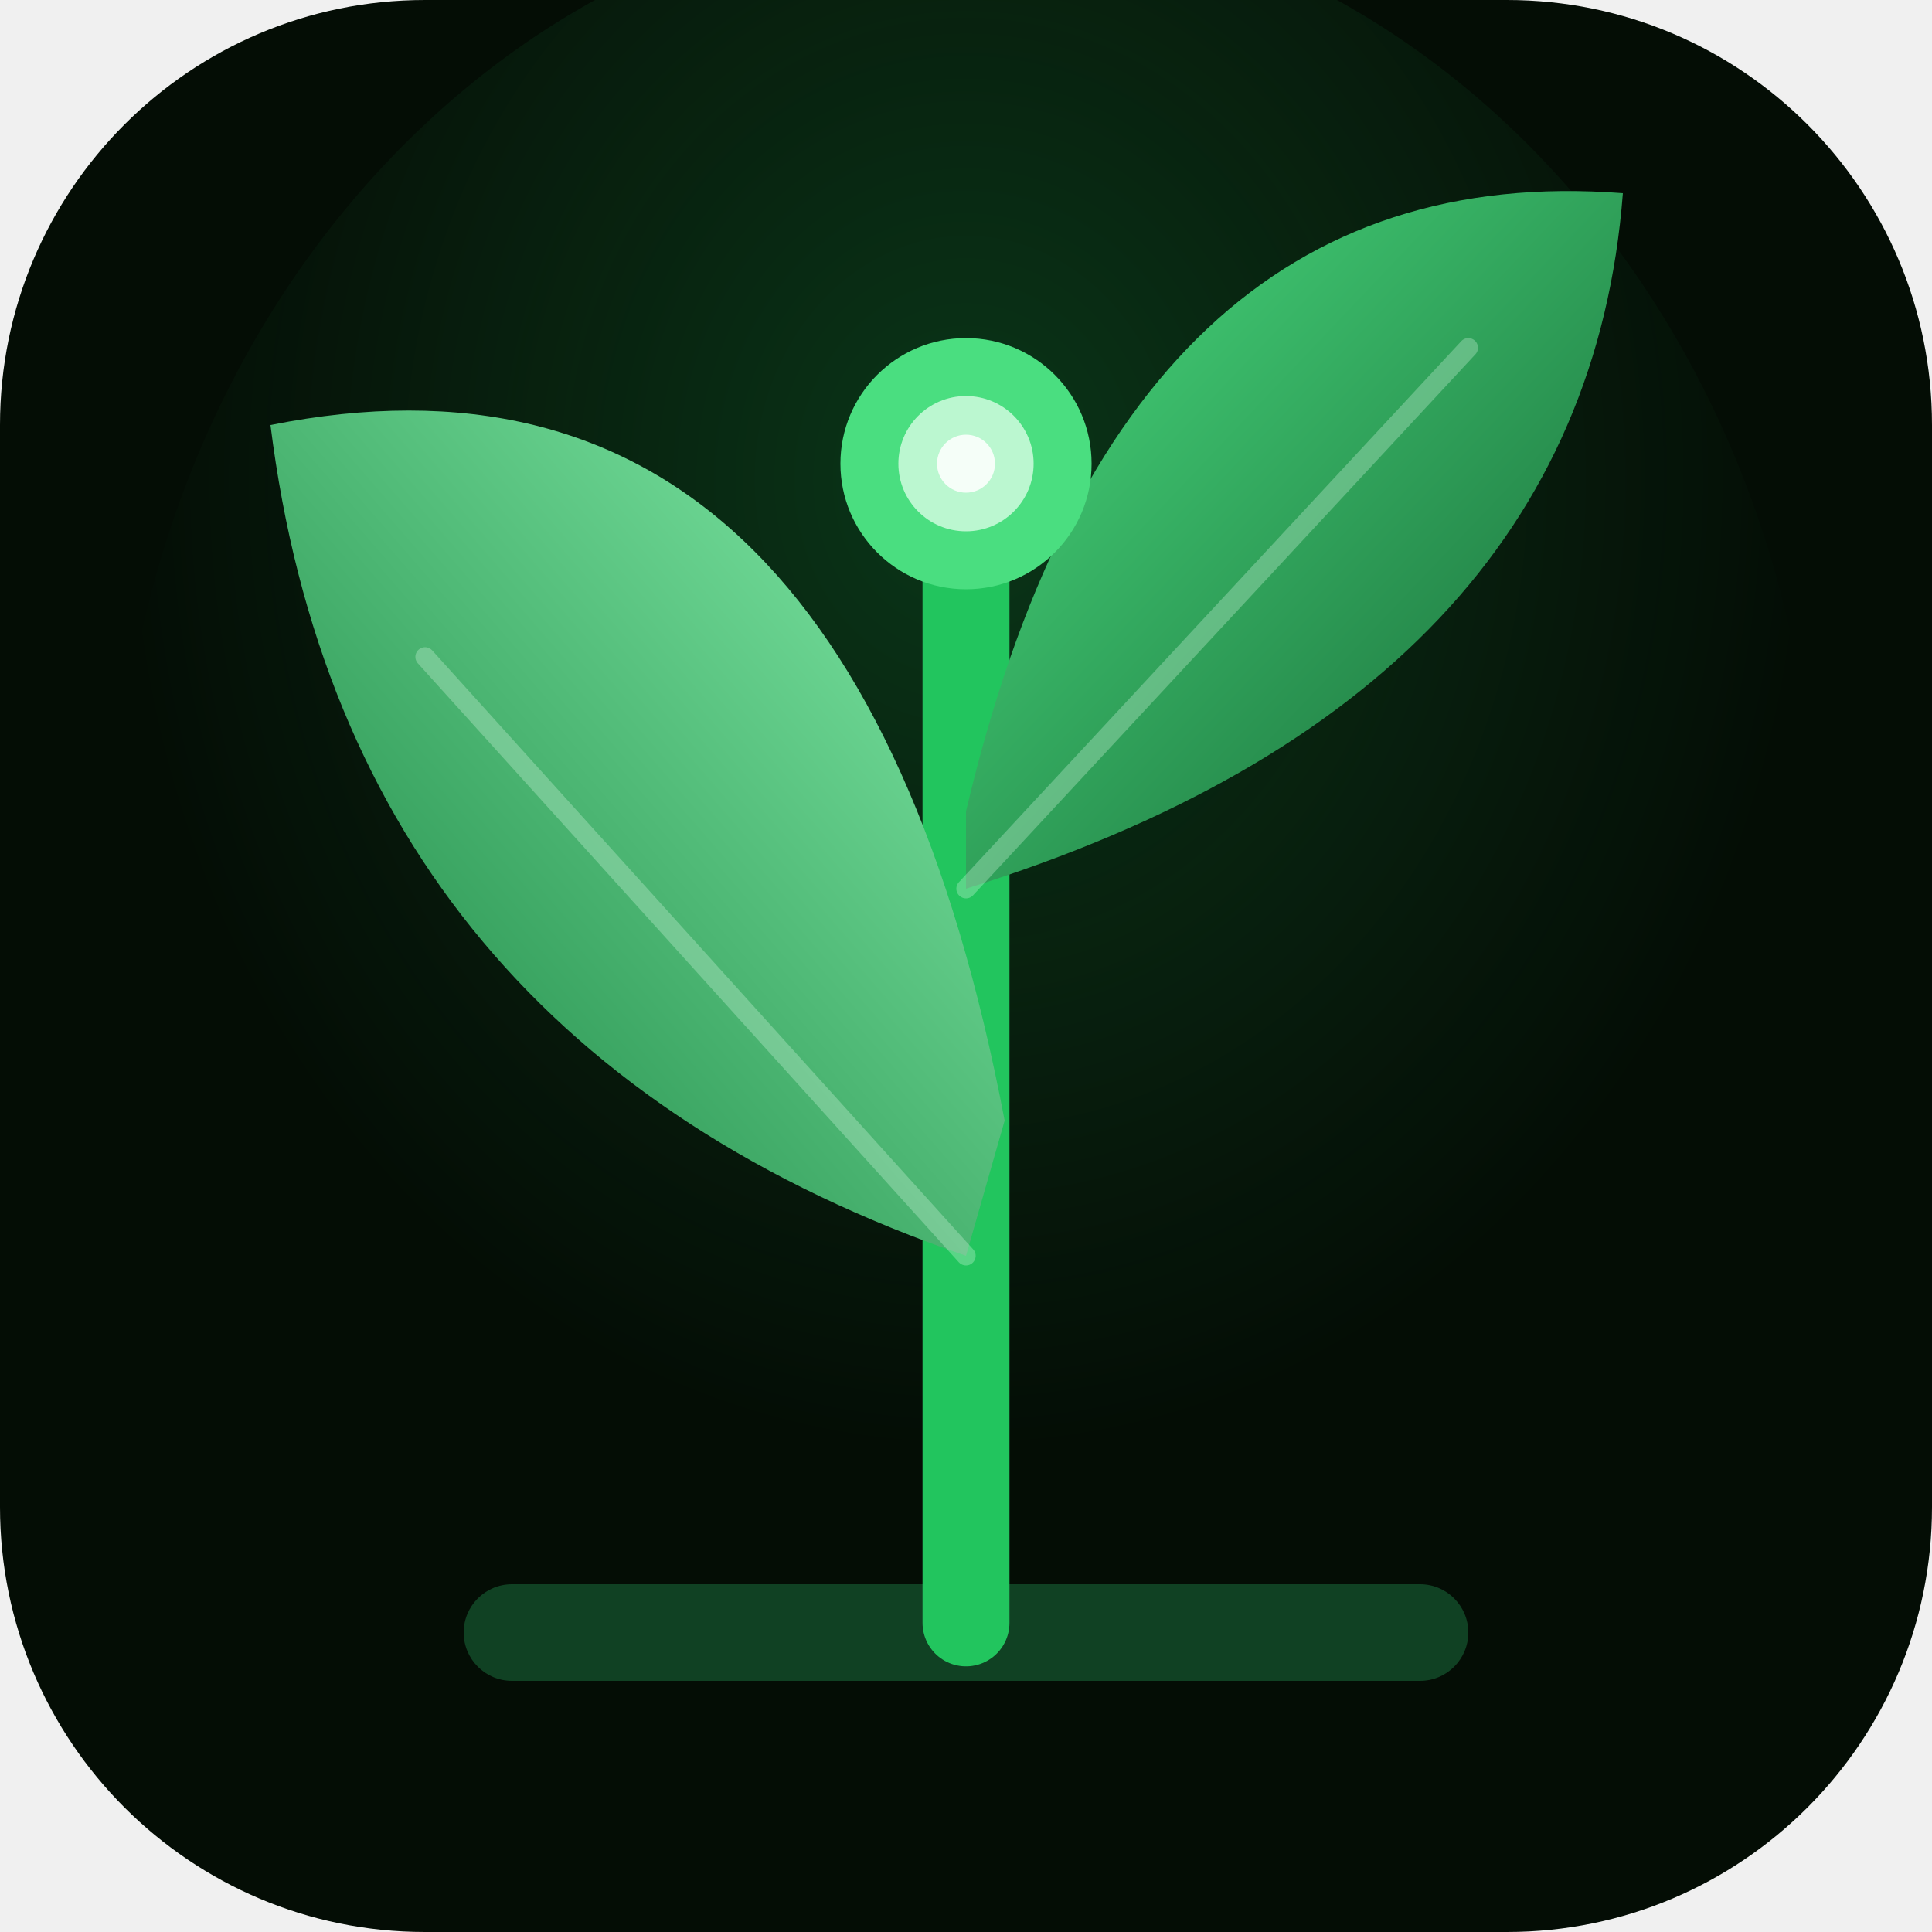
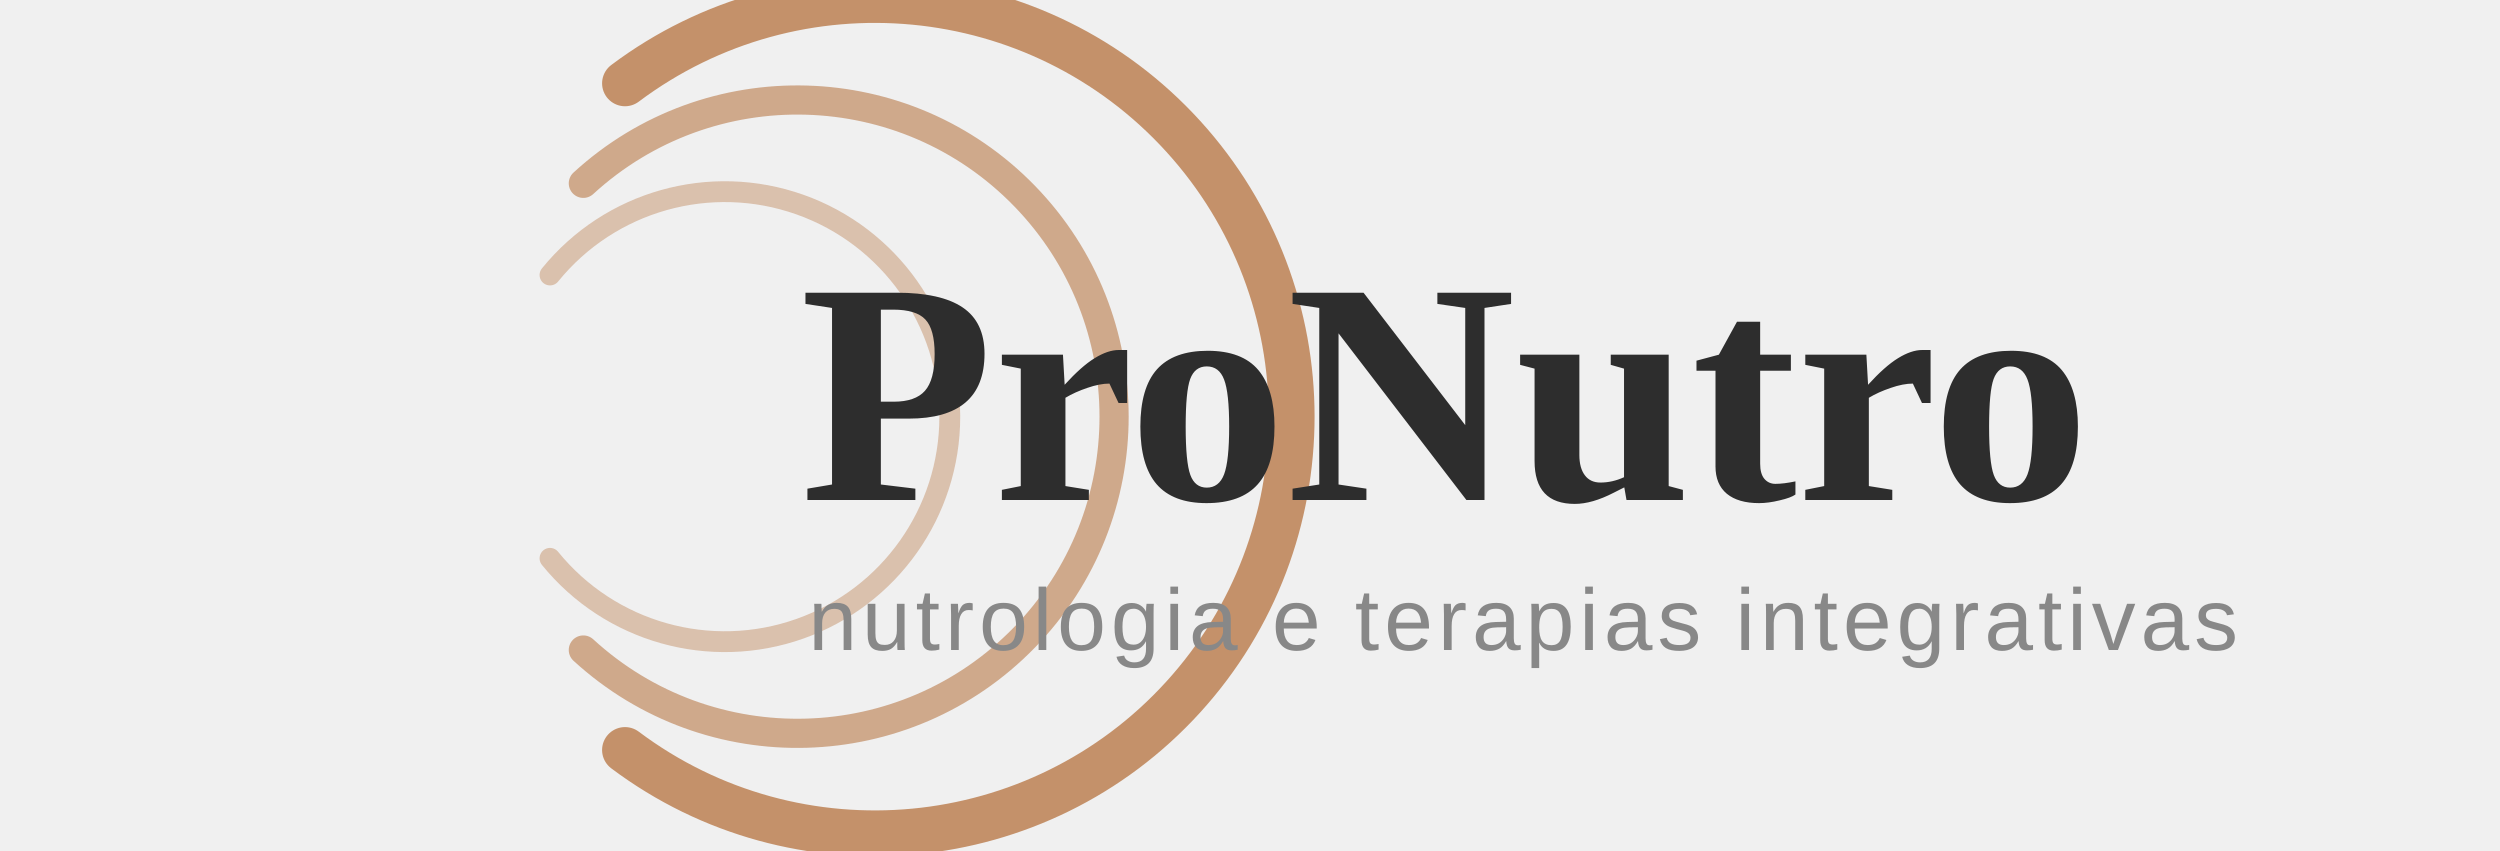
- <svg xmlns="http://www.w3.org/2000/svg" viewBox="0 0 100 100">
-   <defs>
-     <linearGradient id="leafL" x1="0" y1="1" x2="1" y2="0" gradientUnits="objectBoundingBox">
-       <stop offset="0%" stop-color="#15803d" />
-       <stop offset="100%" stop-color="#86efac" />
-     </linearGradient>
-     <linearGradient id="leafR" x1="1" y1="1" x2="0" y2="0" gradientUnits="objectBoundingBox">
-       <stop offset="0%" stop-color="#166534" />
-       <stop offset="100%" stop-color="#4ade80" />
-     </linearGradient>
-     <radialGradient id="glow" cx="50%" cy="30%" r="50%">
-       <stop offset="0%" stop-color="#22c55e" stop-opacity="0.22" />
-       <stop offset="100%" stop-color="#22c55e" stop-opacity="0" />
-     </radialGradient>
-   </defs>
-   <rect width="100" height="100" rx="22" fill="#040d05" />
-   <ellipse cx="50" cy="45" rx="44" ry="50" fill="url(#glow)" />
-   <rect x="24" y="82" width="52" height="5" rx="2.5" fill="#14532d" opacity="0.75" />
-   <line x1="50" y1="84" x2="50" y2="26" stroke="#22c55e" stroke-width="4.5" stroke-linecap="round" />
-   <path d="M 50 65 Q 18 54 14 22 Q 44 16 52 58 Z" fill="url(#leafL)" />
-   <path d="M 50 46 Q 82 36 84 10 Q 58 8 50 42 Z" fill="url(#leafR)" />
-   <line x1="50" y1="65" x2="22" y2="34" stroke="#dcfce7" stroke-width="1" opacity="0.3" stroke-linecap="round" />
-   <line x1="50" y1="46" x2="76" y2="18" stroke="#dcfce7" stroke-width="1" opacity="0.3" stroke-linecap="round" />
-   <circle cx="50" cy="24" r="6.5" fill="#4ade80" />
-   <circle cx="50" cy="24" r="3.5" fill="#bbf7d0" />
-   <circle cx="50" cy="24" r="1.5" fill="#fff" opacity="0.85" />
+ <svg xmlns="http://www.w3.org/2000/svg" viewBox="0 0 300 102">
+   <path d="M 75,10 A 50,50 0 1,1 75,90" fill="none" stroke="#C4916A" stroke-width="5.5" stroke-linecap="round" />
+   <path d="M 70,22 A 38,38 0 1,1 70,78" fill="none" stroke="#C4916A" stroke-width="3.5" stroke-linecap="round" opacity="0.75" />
+   <path d="M 66,33 A 27,27 0 1,1 66,67" fill="none" stroke="#C4916A" stroke-width="2.5" stroke-linecap="round" opacity="0.5" />
+   <text x="96" y="60" font-family="Georgia,'Times New Roman',serif" font-size="38" font-weight="bold" fill="#2d2d2d">ProNutro</text>
+   <text x="97" y="78" font-family="Arial,Helvetica,sans-serif" font-size="10.5" fill="#888" letter-spacing="0.6">nutrologia e terapias integrativas</text>
</svg>
